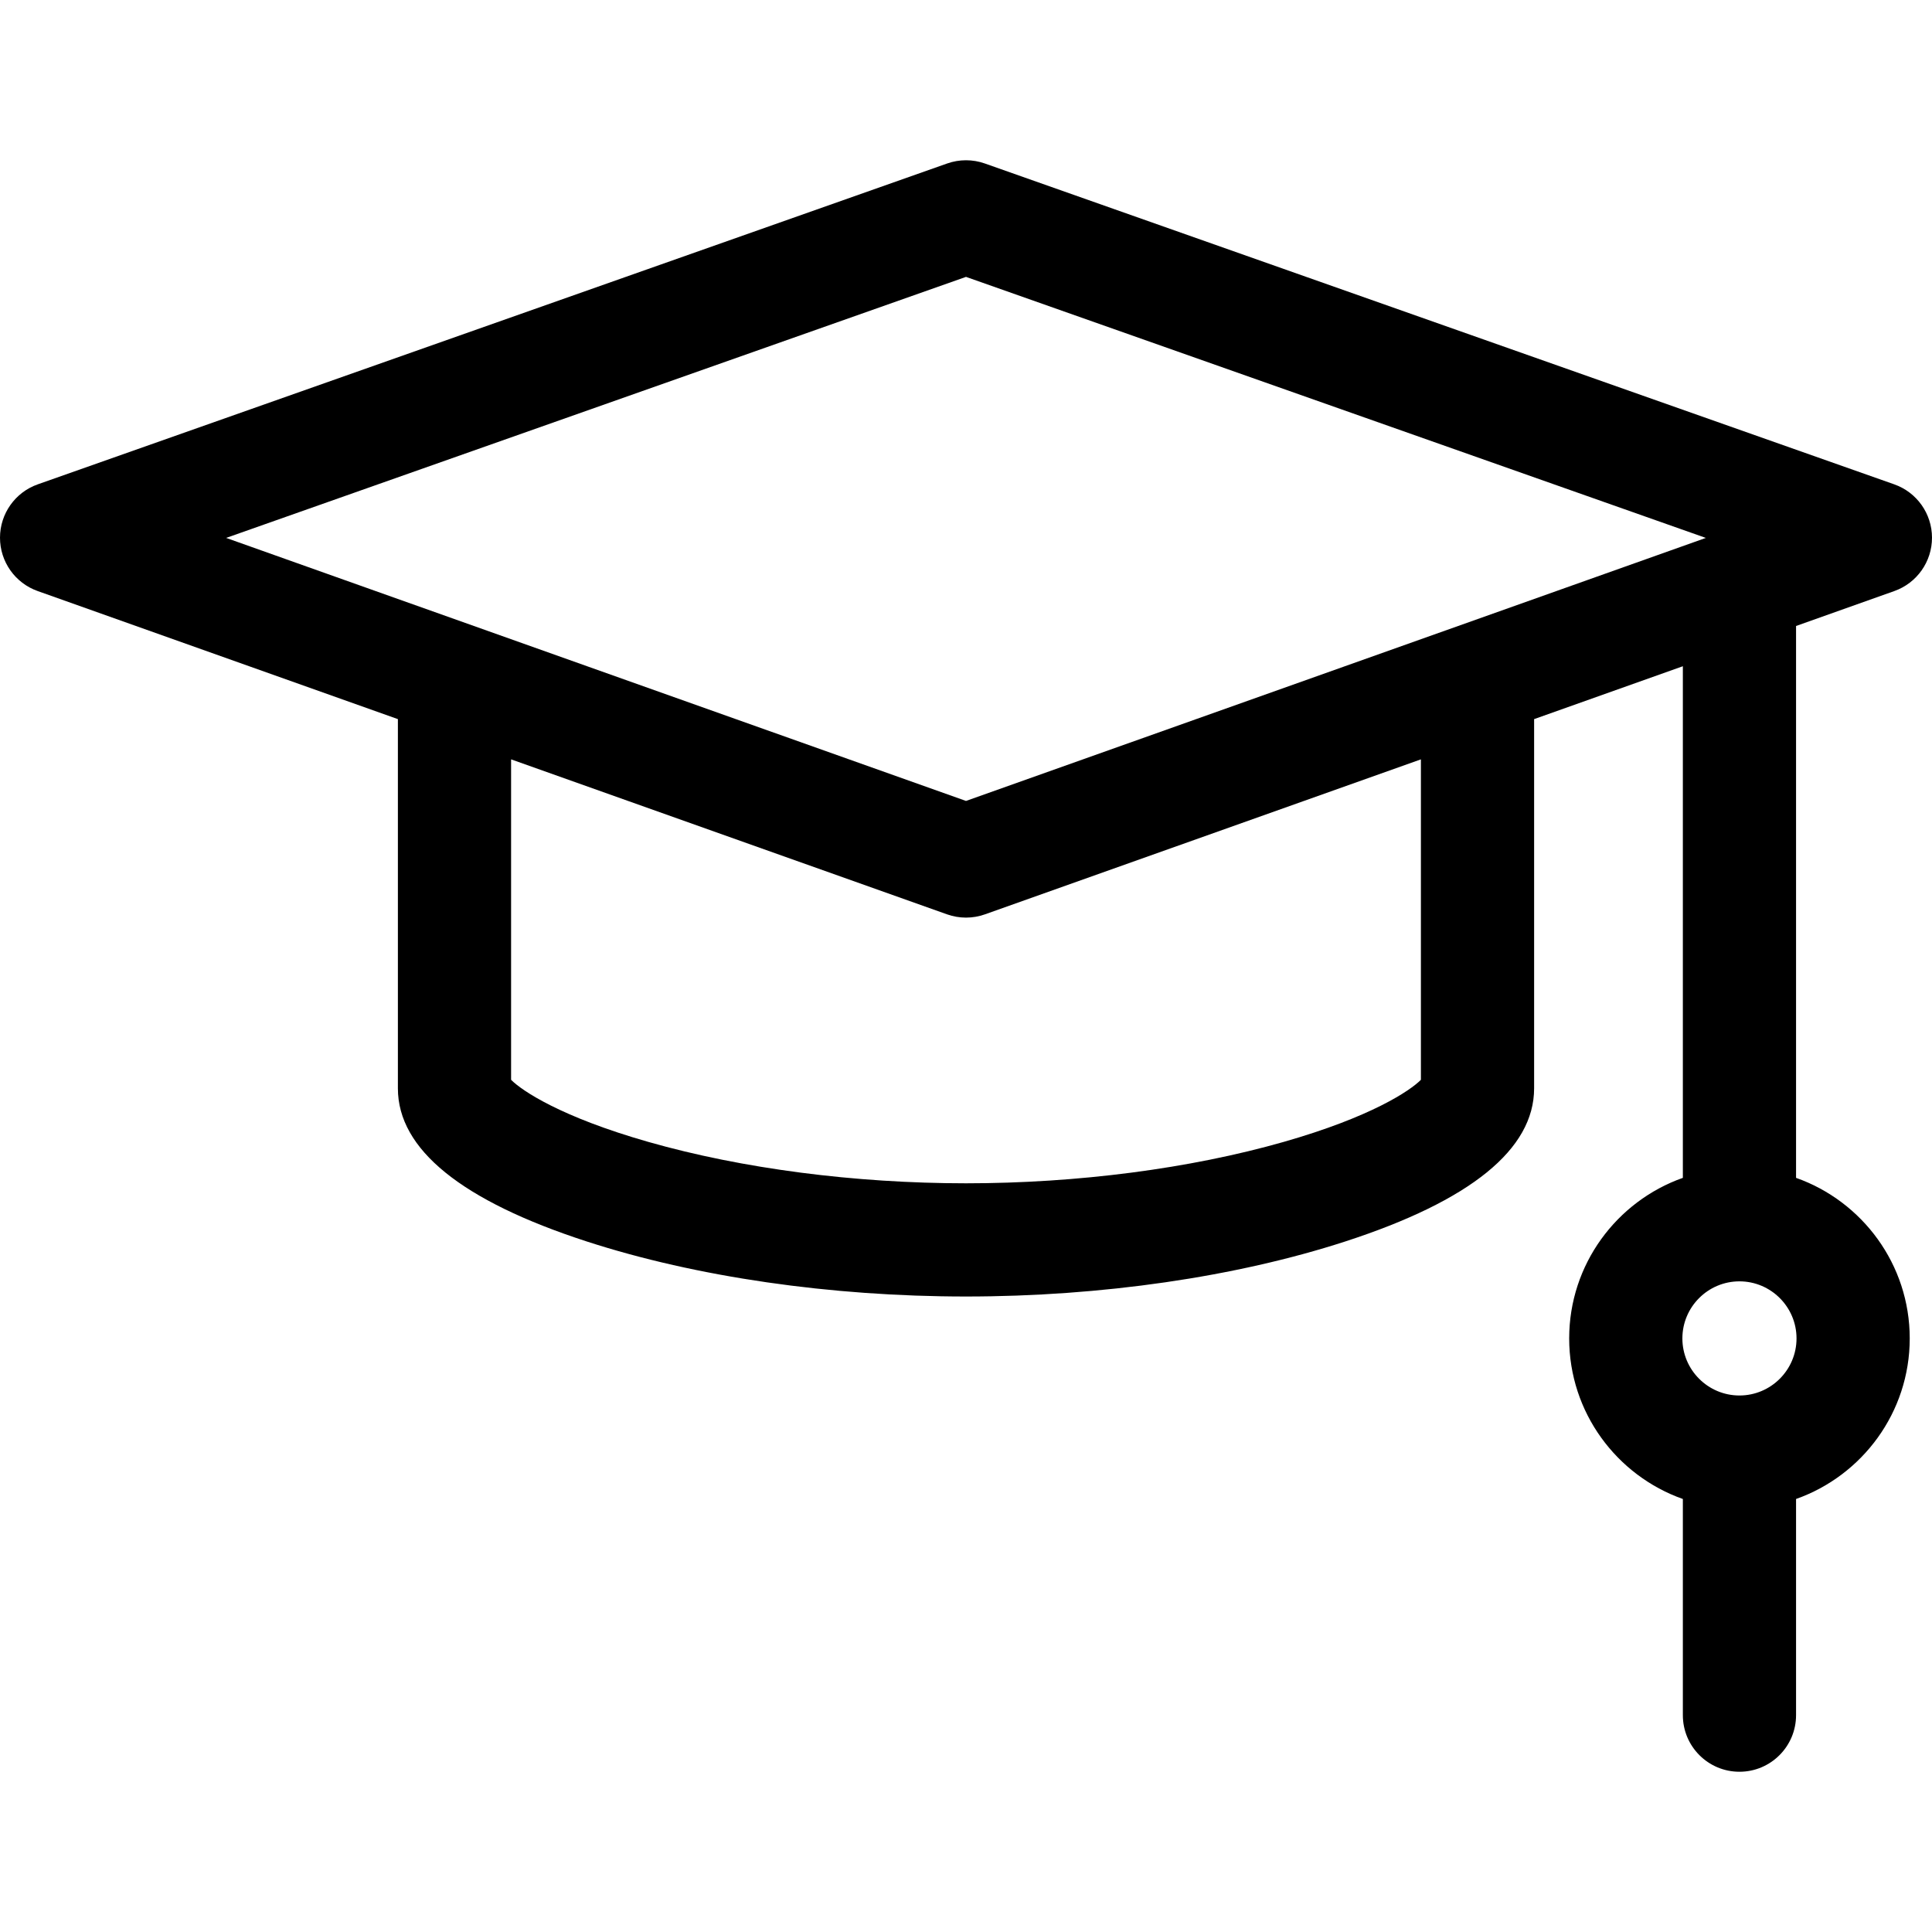
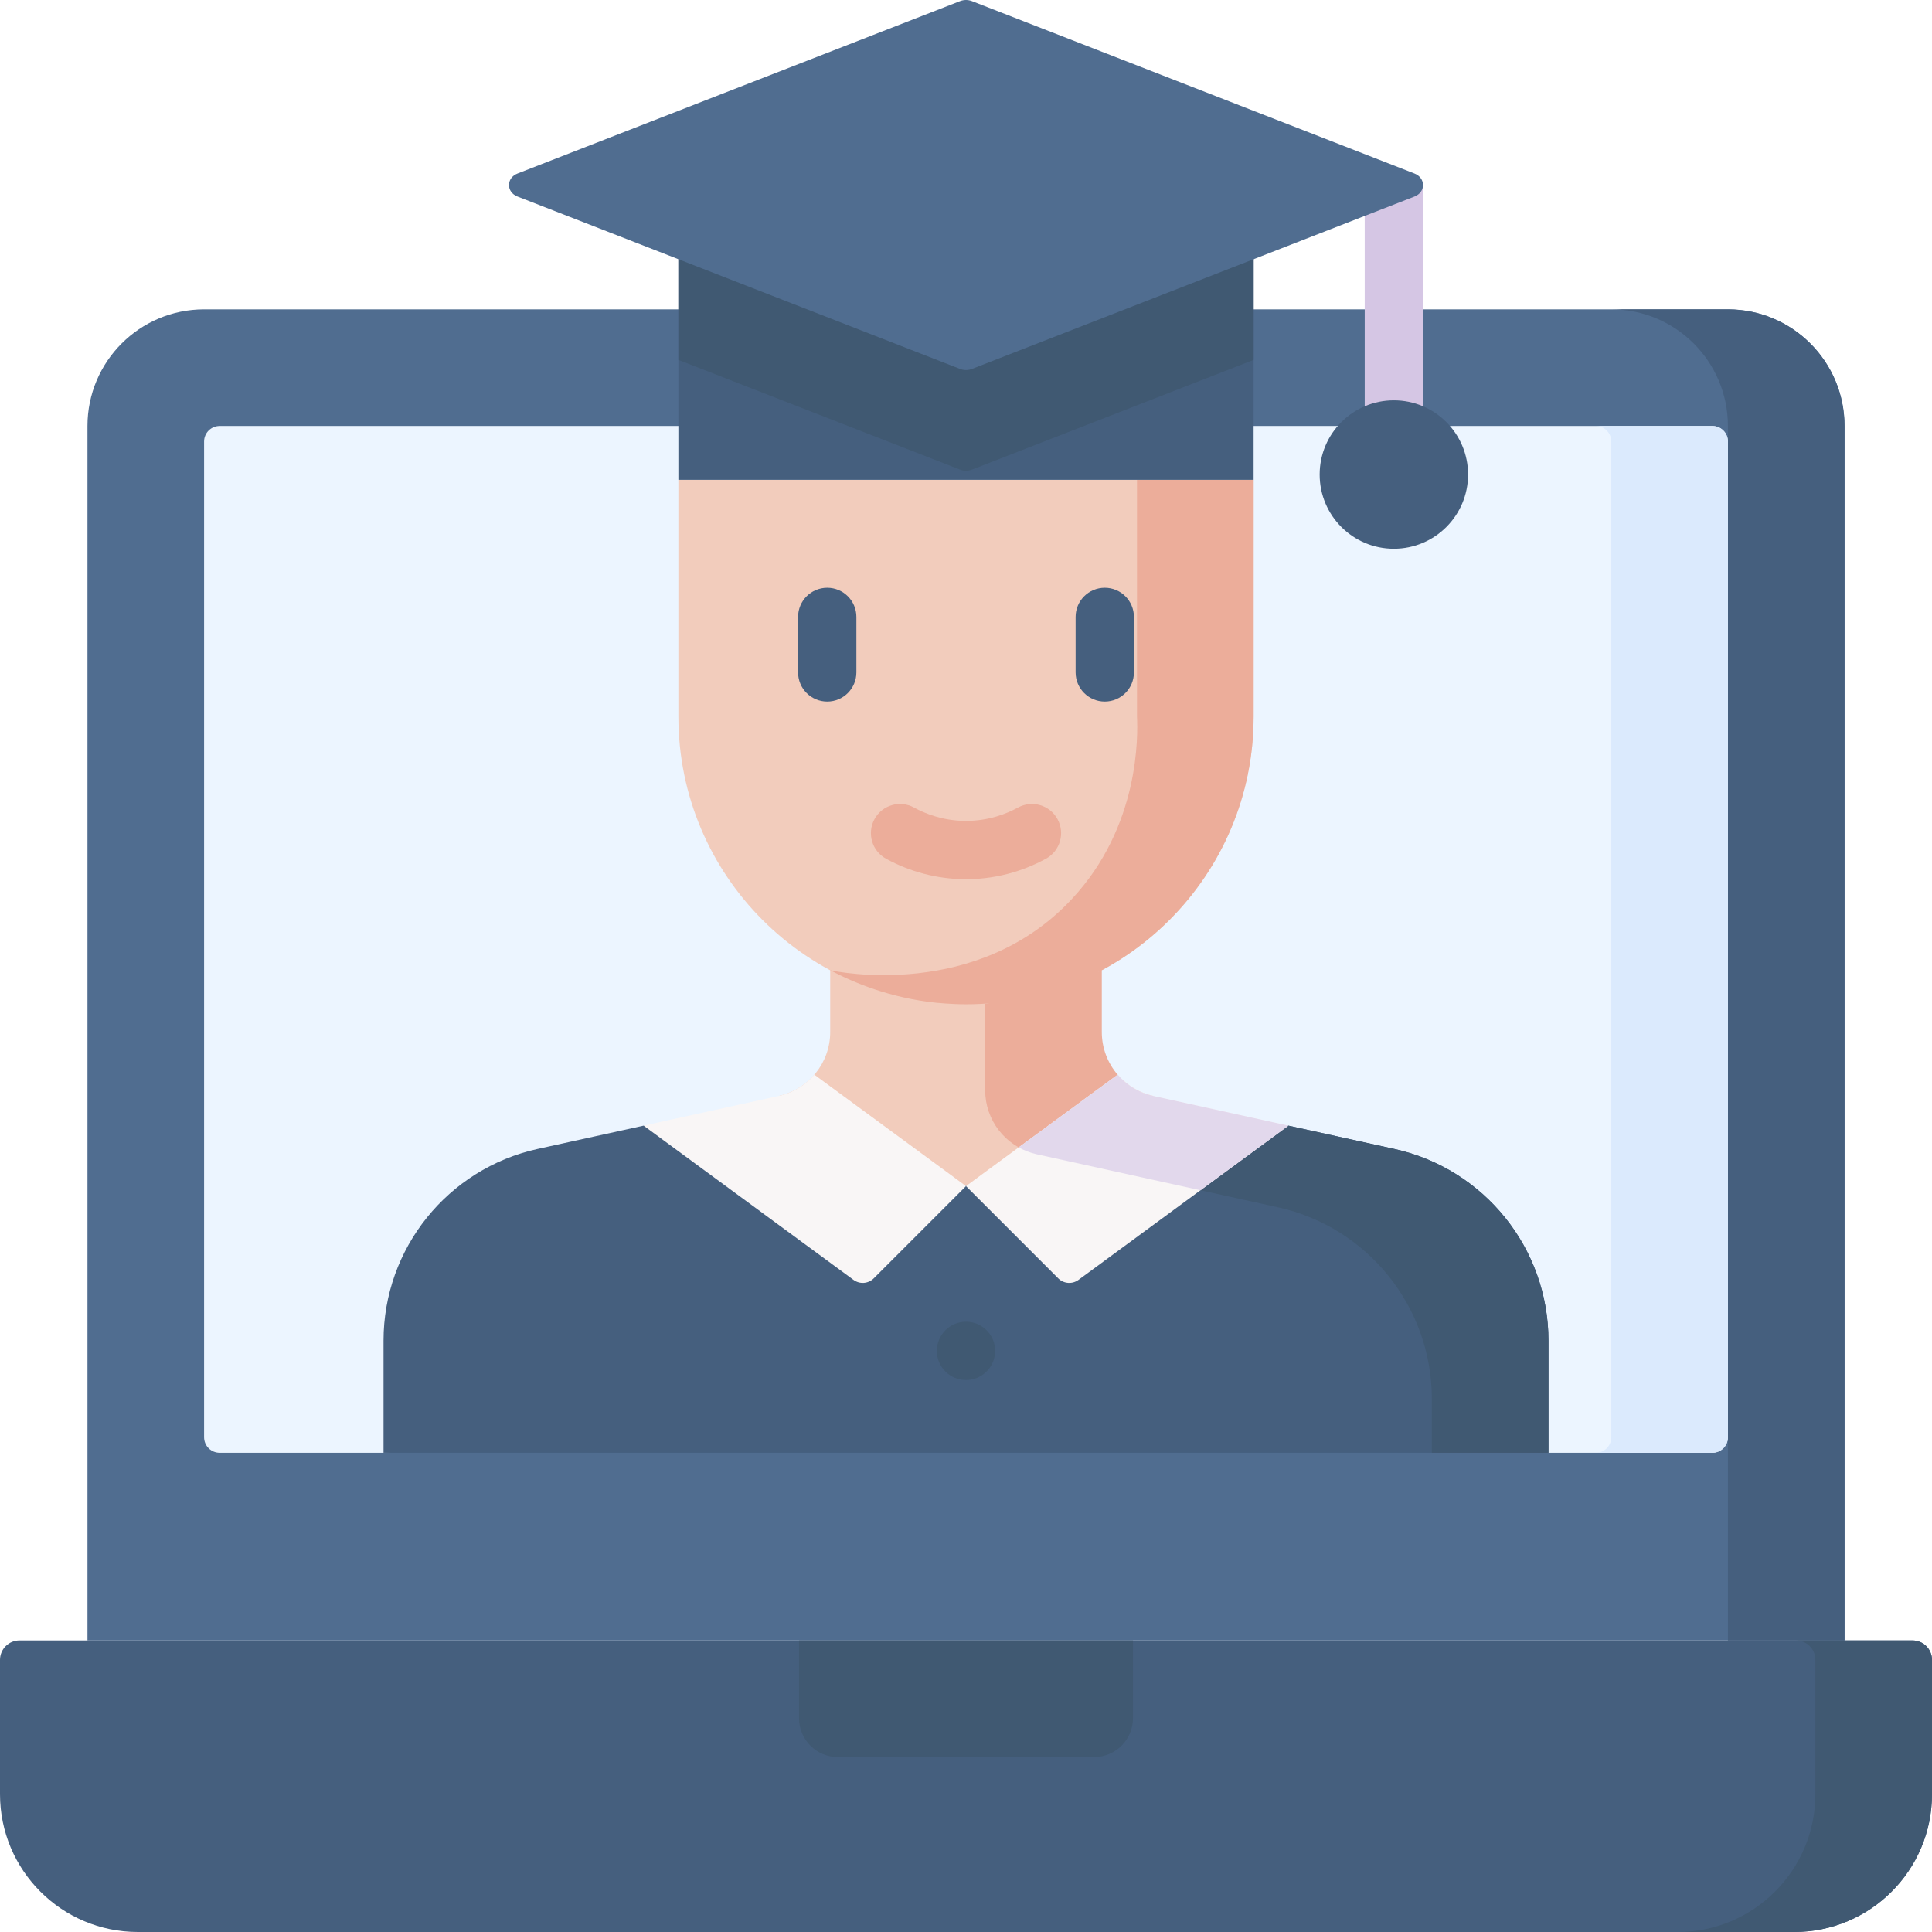
- <svg xmlns="http://www.w3.org/2000/svg" id="Capa_1" enable-background="new 0 0 512 512" height="512" viewBox="0 0 512 512" width="512">
-   <path d="m502.024 156.633c5.987-2.128 9.983-7.797 9.976-14.151-.008-6.354-4.018-12.013-10.009-14.127l-241-85.031c-3.229-1.14-6.752-1.14-9.981 0l-241 85.031c-5.992 2.113-10.002 7.773-10.01 14.127s3.989 12.023 9.976 14.151l95.469 33.94v97.847c0 16.149 16.847 29.806 50.073 40.59 28.961 9.4 64.647 14.577 100.483 14.577s71.521-5.177 100.483-14.577c33.226-10.784 50.073-24.44 50.073-40.59v-97.847l39.417-14.013v135.584c-17.529 6.198-30.125 22.927-30.125 42.552 0 19.624 12.596 36.354 30.125 42.552v57.285c0 8.284 6.716 15 15 15s15-6.716 15-15v-57.285c17.529-6.198 30.125-22.927 30.125-42.552 0-19.624-12.596-36.354-30.125-42.552v-146.25zm-41.051 213.187c-8.34 0-15.125-6.785-15.125-15.125s6.785-15.125 15.125-15.125 15.125 6.785 15.125 15.125-6.785 15.125-15.125 15.125zm-204.973-296.445 196.069 69.179-196.069 69.703-196.069-69.704zm120.556 212.784c-2.875 2.898-13.167 9.839-36.396 16.466-24.781 7.069-54.67 10.962-84.16 10.962s-59.378-3.893-84.16-10.962c-23.229-6.627-33.521-13.567-36.396-16.466v-84.921l115.531 41.072c1.625.578 3.325.867 5.024.867 1.7 0 3.399-.289 5.024-.867l115.531-41.072v84.921z" />
+ <svg xmlns="http://www.w3.org/2000/svg" id="Layer_1" enable-background="new 0 0 512 512" height="512" viewBox="0 0 512 512" width="512">
+   <g>
+     <g>
+       <g>
+         <g>
+           <g>
+             <g>
+               <path d="m488.821 434.736h-465.642v-321.846c0-17.069 13.837-30.905 30.905-30.905h403.831c17.069 0 30.905 13.837 30.905 30.905v321.846z" fill="#506d90" />
+               <path d="m457.915 81.985h-30.905c17.069 0 30.905 13.837 30.905 30.905v321.846h30.905v-321.846c.001-17.068-13.836-30.905-30.905-30.905z" fill="#455f7e" />
+               <path d="m54.085 380.89v-263.879c0-2.276 1.845-4.121 4.121-4.121h395.59c2.276 0 4.121 1.845 4.121 4.121v263.879c0 2.276-1.845 4.121-4.121 4.121h-43.433l-154.363-15.453-154.362 15.452h-43.433c-2.276 0-4.12-1.845-4.12-4.12z" fill="#ecf5ff" />
+               <path d="m453.795 112.89h-30.905c2.276 0 4.121 1.845 4.121 4.121v263.879c0 2.276-1.845 4.121-4.121 4.121h30.905c2.276 0 4.121-1.845 4.121-4.121v-263.879c-.001-2.276-1.845-4.121-4.121-4.121z" fill="#dbeafd" />
+               <g>
+                 <path d="m5.151 434.736h501.698c2.845 0 5.151 2.306 5.151 5.151v35.591c0 20.17-16.351 36.521-36.521 36.521h-438.958c-20.17.001-36.521-16.35-36.521-36.52v-35.591c0-2.845 2.306-5.152 5.151-5.152z" fill="#455f7e" />
+                 <g fill="#405972">
+                   <path d="m506.849 434.736h-30.905c2.845 0 5.151 2.306 5.151 5.151v35.591c0 20.17-16.351 36.521-36.521 36.521h30.905c20.17 0 36.521-16.351 36.521-36.521v-35.591c0-2.844-2.306-5.151-5.151-5.151z" />
+                   <path d="m289.95 465.642h-67.9c-5.69 0-10.302-4.612-10.302-10.302v-20.604h88.503v20.604c.001 5.69-4.612 10.302-10.301 10.302z" />
+                 </g>
+               </g>
+             </g>
+           </g>
+         </g>
+       </g>
+     </g>
+     <g>
+       <g>
+         <g>
+           <g>
+             <path d="m410.362 385.01v-29.716c0-24.433-17-45.574-40.863-50.819l-28.061-6.167-38.22-2.981c-3.779-.831-20.102-7.75-22.486-10.522-2.634-3.063-4.196-7.036-4.196-11.311v-52.828h-41.072v52.828c0 4.072-1.417 7.87-3.828 10.868s-21.269 20.65-25.246 21.524l-35.828-7.578-28.061 6.167c-23.863 5.245-40.863 26.386-40.863 50.819v29.716z" fill="#455f7e" />
+           </g>
+           <circle cx="256" cy="357.999" fill="#405972" r="7.726" />
+           <g>
+             <path d="m318.135 315.431 20.458 4.496c23.863 5.244 40.863 26.386 40.863 50.819v14.264h30.905v-29.717c0-24.433-17-45.574-40.863-50.819l-28.061-6.167z" fill="#405972" />
+           </g>
+           <g>
+             <path d="m305.61 290.433c-3.779-.831-7.042-2.857-9.425-5.629-2.634-3.063-19.648-7.036-19.648-11.311v-52.828h-56.525v52.828c0 8.144-5.667 15.191-13.621 16.94l49.609 23.899z" fill="#f2ccbc" />
+           </g>
+           <path d="m296.184 284.804c-2.634-3.063-4.195-7.036-4.195-11.311v-52.828h-30.905v68.281c0 7.882 5.314 14.721 12.865 16.739 0 0 22.424-20.661 22.235-20.881z" fill="#ecad9a" />
+           <g>
+             <g>
+               <g>
+                 <path d="m179.779 127.161v62.764c0 42.096 34.125 76.221 76.221 76.221 1.708 0 3.403-.056 5.084-.167 6.101-.402 10.153-8.225 15.778-9.979 4.63-1.443 10.923 3.388 15.127 1.131 23.947-12.851 40.232-38.127 40.232-67.206v-62.764z" fill="#f2ccbc" />
+               </g>
+               <path d="m301.315 127.161v62.764c.221 4.821.839 29.023-17.377 48.447-25.037 26.699-62.023 19.176-63.928 18.755 6.311 3.327 15.921 7.351 28.148 8.619 0 0 3.978.399 7.841.399 42.096 0 76.221-34.125 76.221-76.221v-62.764h-30.905z" fill="#ecad9a" />
+               <g>
+                 <g>
+                   <path d="m219.225 185.92c-4.268 0-7.726-3.459-7.726-7.726v-14.709c0-4.268 3.459-7.726 7.726-7.726 4.268 0 7.726 3.459 7.726 7.726v14.709c.001 4.267-3.458 7.726-7.726 7.726z" fill="#455f7e" />
+                 </g>
+                 <g>
+                   <path d="m292.775 185.92c-4.268 0-7.726-3.459-7.726-7.726v-14.709c0-4.268 3.459-7.726 7.726-7.726s7.726 3.459 7.726 7.726v14.709c0 4.267-3.459 7.726-7.726 7.726z" fill="#455f7e" />
+                 </g>
+               </g>
+             </g>
+           </g>
+           <path d="m231.55 338.782 24.45-24.45-40.195-29.537c-2.384 2.772-5.636 4.808-9.414 5.638l-35.828 7.874 55.633 40.881c1.64 1.206 3.914 1.033 5.354-.406z" fill="#f9f6f6" />
+           <path d="m341.438 298.308-35.828-7.874c-3.779-.83-7.03-2.866-9.414-5.638l-40.196 29.536 24.45 24.45c1.439 1.439 3.714 1.612 5.354.407z" fill="#f9f6f6" />
+           <path d="m318.135 315.431 23.303-17.124c-.051-.007-35.844-7.881-35.892-7.891-3.609-.788-6.944-2.825-9.348-5.619 0-.001-.001-.001-.002-.002l-26.231 19.275c1.457.815 3.042 1.442 4.74 1.816z" fill="#e2d8ec" />
+         </g>
+       </g>
+       <g>
+         <g>
+           <path d="m377.116 49.28v76.864c0 4.268-3.459 7.726-7.726 7.726s-7.726-3.459-7.726-7.726v-76.864z" fill="#d5c6e4" />
+         </g>
+         <circle cx="369.389" cy="125.759" fill="#455f7e" r="19.666" />
+       </g>
+       <g>
+         <path d="m179.779 127.161v-60.927h152.442v60.927z" fill="#455f7e" />
+         <path d="m179.779 95.376 74.664 29.087c.991.386 2.122.386 3.113 0l74.664-29.087v-29.142h-152.441z" fill="#405972" />
+         <path d="m137.15 45.983 117.293-45.694c.991-.386 2.123-.386 3.113 0l117.294 45.694c3.021 1.177 3.021 4.925 0 6.102l-117.293 45.694c-.991.386-2.123.386-3.113 0l-117.294-45.694c-3.021-1.177-3.021-4.924 0-6.102z" fill="#506d90" />
+       </g>
+       <g>
+         <path d="m256.003 233.002c-.155 0-.309-.001-.465-.002-7.217-.076-14.385-1.955-20.728-5.433-3.741-2.051-5.111-6.748-3.059-10.49 2.051-3.74 6.747-5.113 10.49-3.059 2.873 1.576 7.542 3.468 13.46 3.529.101.001.201.002.302.002 6.038 0 10.805-1.911 13.758-3.531 3.742-2.05 8.439-.681 10.49 3.059 2.051 3.741.682 8.439-3.059 10.49-4.547 2.492-11.885 5.435-21.189 5.435z" fill="#ecad9a" />
+       </g>
+     </g>
+   </g>
</svg>
